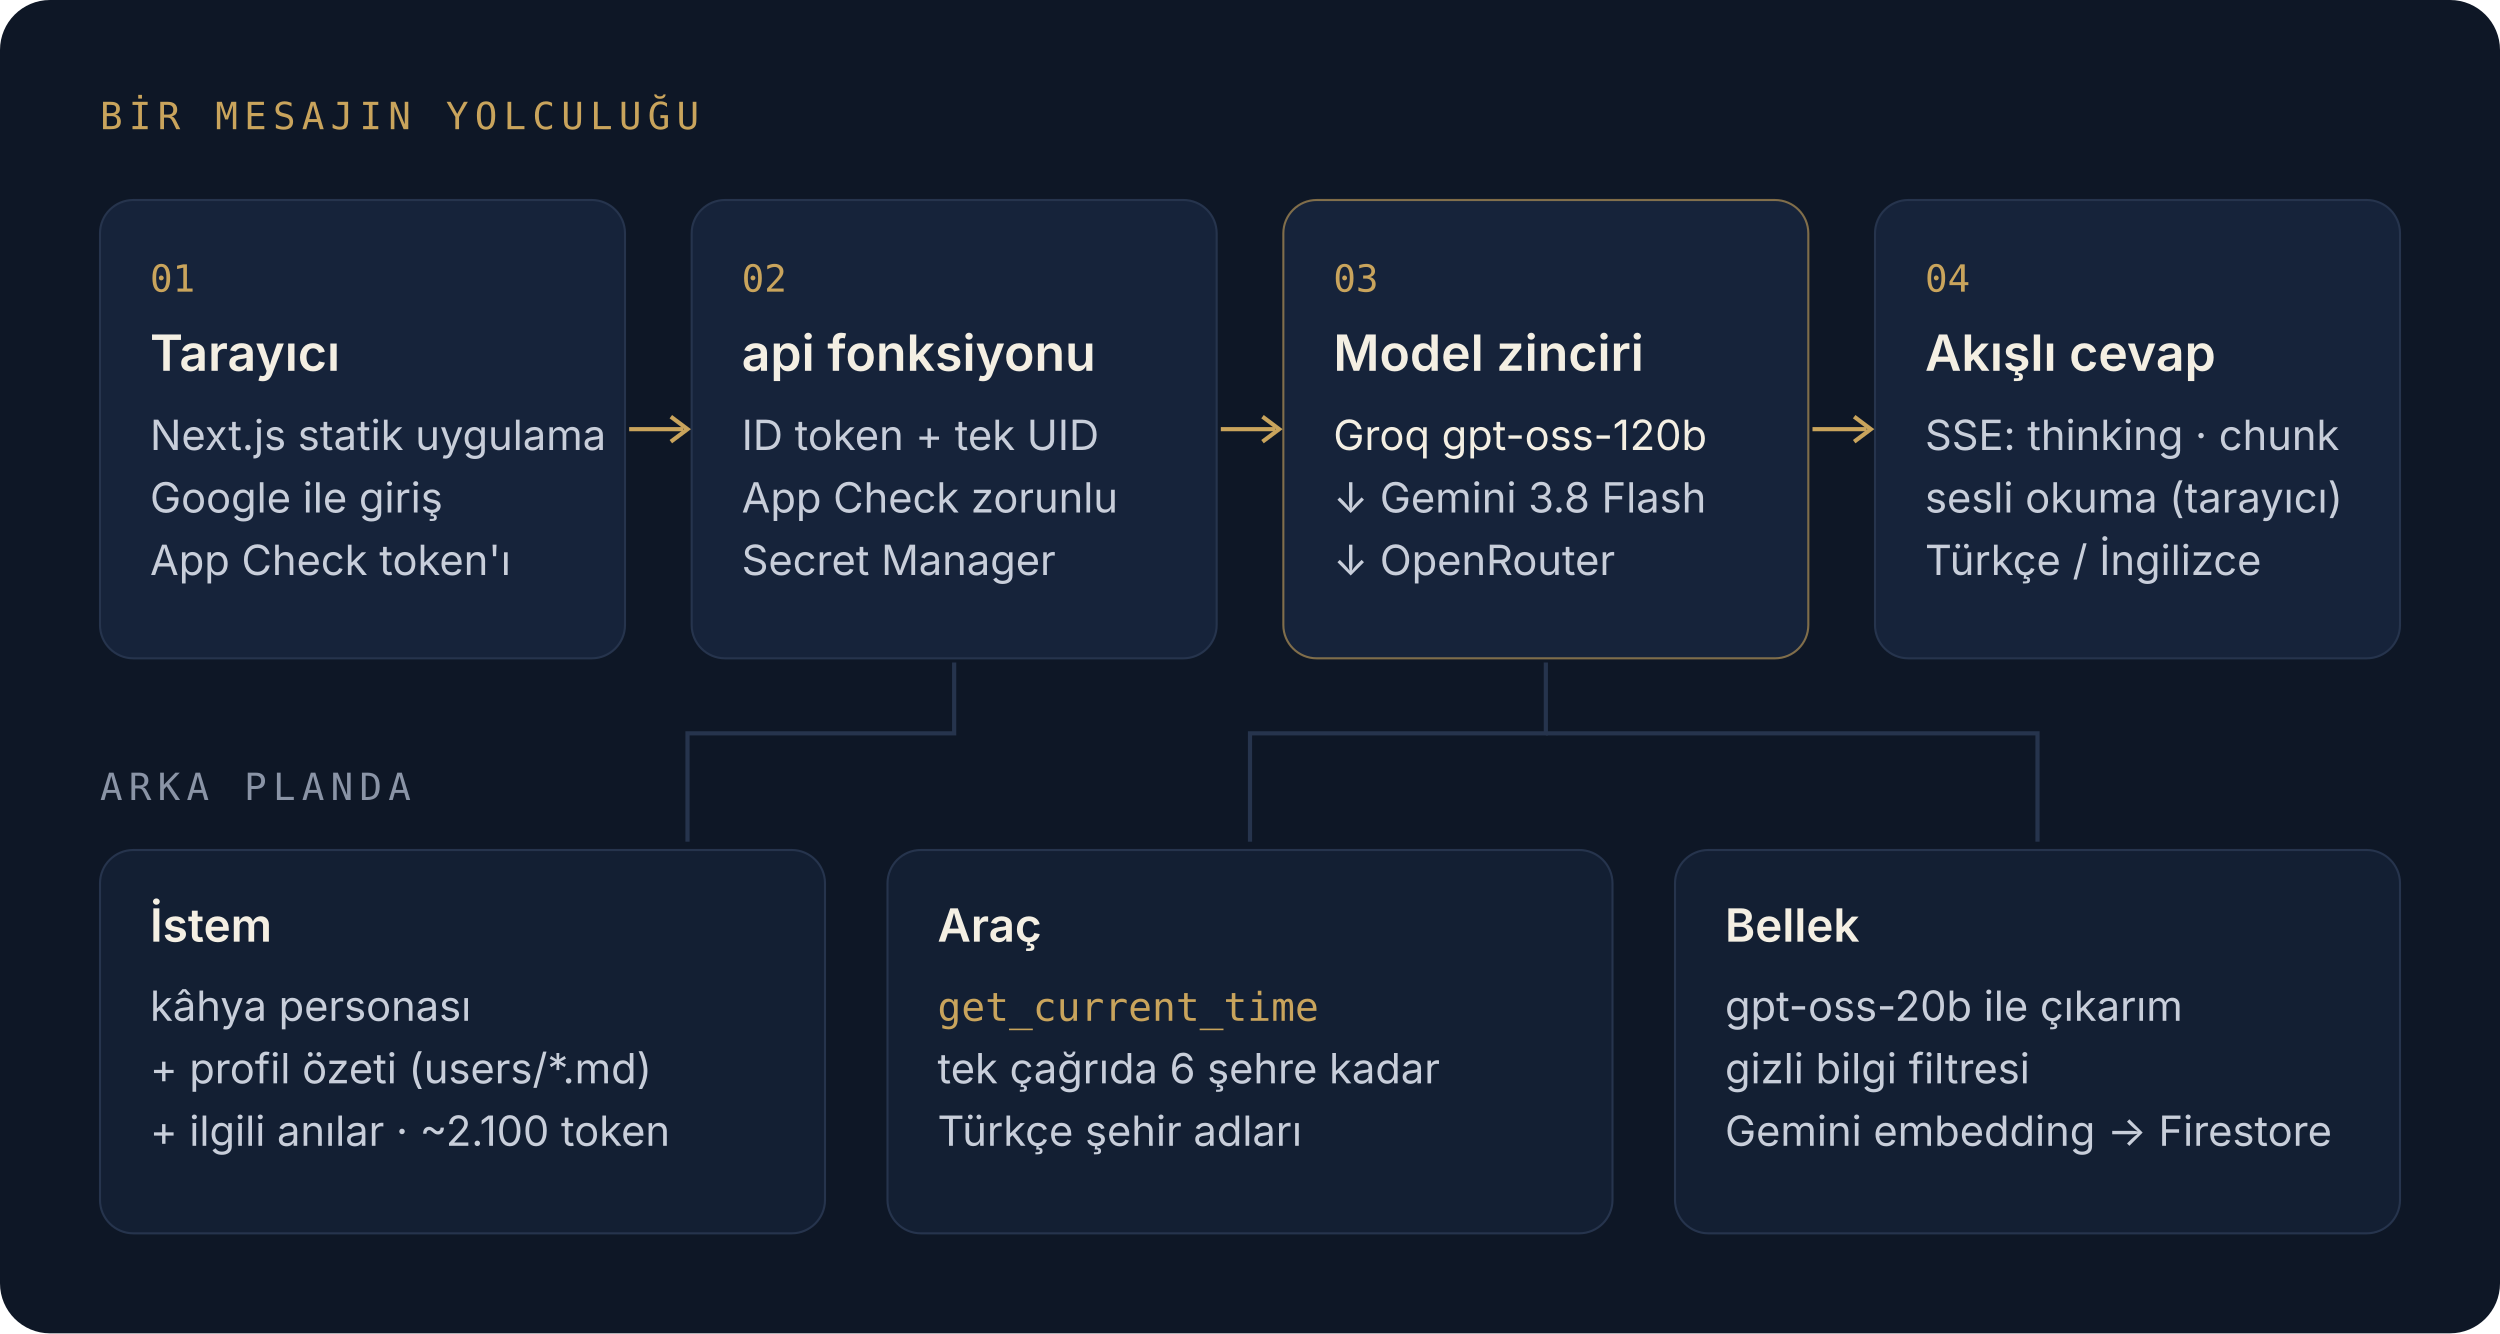
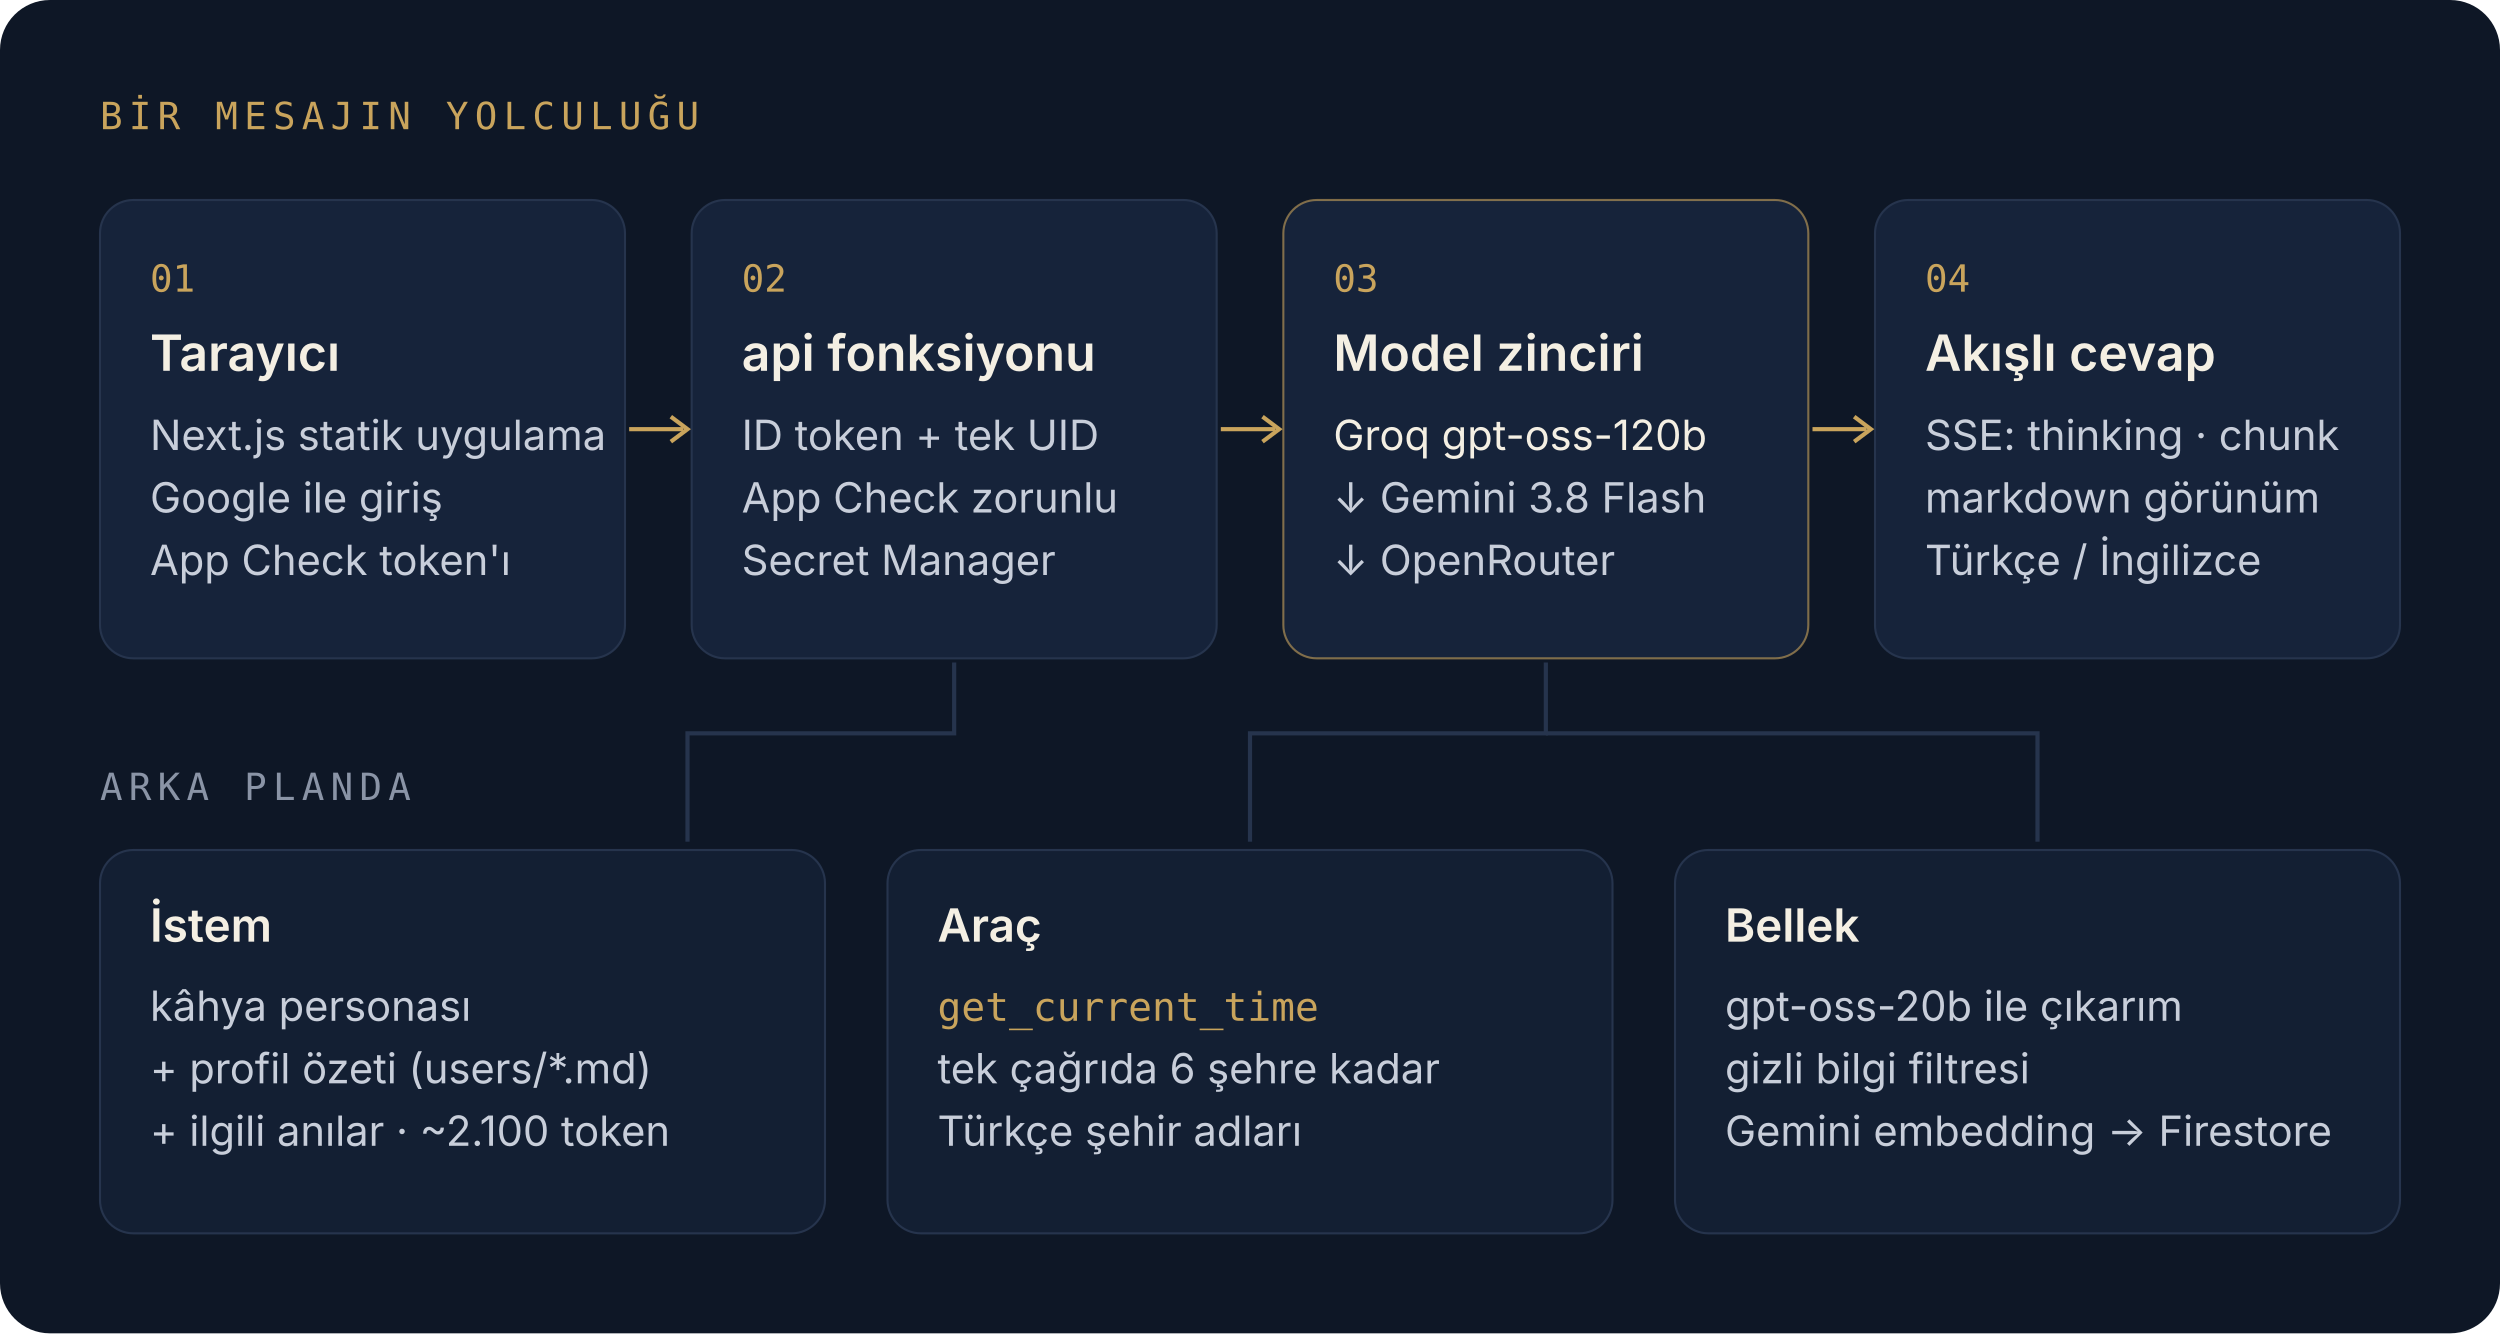
<svg xmlns="http://www.w3.org/2000/svg" width="1200" height="640" viewBox="0 0 1200 640" role="img" aria-labelledby="arch-title arch-desc">
  <rect width="1200" height="640" rx="24" fill="#0E1726" />
  <text x="48" y="62" font-family="ui-monospace, SFMono-Regular, Menlo, monospace" font-size="18" letter-spacing="3" fill="#C9A45C">BİR MESAJIN YOLCULUĞU</text>
  <g id="request-path" font-family="-apple-system, BlinkMacSystemFont, 'Segoe UI', sans-serif">
    <g transform="translate(48 96)">
      <rect width="252" height="220" rx="16" fill="#16233A" stroke="#26344D" />
      <text x="24" y="44" font-family="ui-monospace, SFMono-Regular, Menlo, monospace" font-size="18" fill="#C9A45C">01</text>
      <text x="24" y="82" font-size="24" font-weight="600" fill="#F4EFE3">Tarayıcı</text>
      <text x="24" y="120" font-size="20" fill="#C8CEDA">Next.js statik uygulama</text>
      <text x="24" y="150" font-size="20" fill="#C8CEDA">Google ile giriş</text>
      <text x="24" y="180" font-size="20" fill="#C8CEDA">App Check token'ı</text>
    </g>
    <g transform="translate(332 96)">
      <rect width="252" height="220" rx="16" fill="#16233A" stroke="#26344D" />
      <text x="24" y="44" font-family="ui-monospace, SFMono-Regular, Menlo, monospace" font-size="18" fill="#C9A45C">02</text>
      <text x="24" y="82" font-size="24" font-weight="600" fill="#F4EFE3">api fonksiyonu</text>
      <text x="24" y="120" font-size="20" fill="#C8CEDA">ID token + tek UID</text>
      <text x="24" y="150" font-size="20" fill="#C8CEDA">App Check zorunlu</text>
      <text x="24" y="180" font-size="20" fill="#C8CEDA">Secret Manager</text>
    </g>
    <g transform="translate(616 96)">
      <rect width="252" height="220" rx="16" fill="#16233A" stroke="#C9A45C" stroke-opacity="0.6" />
      <text x="24" y="44" font-family="ui-monospace, SFMono-Regular, Menlo, monospace" font-size="18" fill="#C9A45C">03</text>
      <text x="24" y="82" font-size="24" font-weight="600" fill="#F4EFE3">Model zinciri</text>
      <text x="24" y="120" font-size="20" fill="#F4EFE3">Groq gpt-oss-120b</text>
      <text x="24" y="150" font-size="20" fill="#C8CEDA">↓ Gemini 3.8 Flash</text>
      <text x="24" y="180" font-size="20" fill="#C8CEDA">↓ OpenRouter</text>
    </g>
    <g transform="translate(900 96)">
      <rect width="252" height="220" rx="16" fill="#16233A" stroke="#26344D" />
      <text x="24" y="44" font-family="ui-monospace, SFMono-Regular, Menlo, monospace" font-size="18" fill="#C9A45C">04</text>
      <text x="24" y="82" font-size="24" font-weight="600" fill="#F4EFE3">Akışlı cevap</text>
      <text x="24" y="120" font-size="20" fill="#C8CEDA">SSE: thinking · chunk</text>
-       <text x="24" y="150" font-size="20" fill="#C8CEDA">sesli okuma (tarayıcı)</text>
+       <text x="24" y="150" font-size="20" fill="#C8CEDA">markdown görünüm</text>
      <text x="24" y="180" font-size="20" fill="#C8CEDA">Türkçe / İngilizce</text>
    </g>
    <g stroke="#C9A45C" stroke-width="2" fill="none">
      <path d="M302 206 H328" />
      <path d="M322 200 L330 206 L322 212" />
      <path d="M586 206 H612" />
      <path d="M606 200 L614 206 L606 212" />
      <path d="M870 206 H896" />
      <path d="M890 200 L898 206 L890 212" />
    </g>
  </g>
  <text x="48" y="384" font-family="ui-monospace, SFMono-Regular, Menlo, monospace" font-size="18" letter-spacing="3" fill="#8A94A6">ARKA PLANDA</text>
  <g id="background-work" font-family="-apple-system, BlinkMacSystemFont, 'Segoe UI', sans-serif">
    <g transform="translate(48 408)">
      <rect width="348" height="184" rx="16" fill="#131F33" stroke="#26344D" />
      <text x="24" y="44" font-size="22" font-weight="600" fill="#F4EFE3">İstem</text>
      <text x="24" y="82" font-size="20" fill="#C8CEDA">kâhya personası</text>
      <text x="24" y="112" font-size="20" fill="#C8CEDA">+ profil özeti (users/*.md)</text>
      <text x="24" y="142" font-size="20" fill="#C8CEDA">+ ilgili anılar · ~2.100 token</text>
    </g>
    <g transform="translate(426 408)">
      <rect width="348" height="184" rx="16" fill="#131F33" stroke="#26344D" />
      <text x="24" y="44" font-size="22" font-weight="600" fill="#F4EFE3">Araç</text>
      <text x="24" y="82" font-family="ui-monospace, SFMono-Regular, Menlo, monospace" font-size="19" fill="#C9A45C">get_current_time</text>
      <text x="24" y="112" font-size="20" fill="#C8CEDA">tek çağrıda 6 şehre kadar</text>
      <text x="24" y="142" font-size="20" fill="#C8CEDA">Türkçe şehir adları</text>
    </g>
    <g transform="translate(804 408)">
      <rect width="348" height="184" rx="16" fill="#131F33" stroke="#26344D" />
      <text x="24" y="44" font-size="22" font-weight="600" fill="#F4EFE3">Bellek</text>
      <text x="24" y="82" font-size="20" fill="#C8CEDA">gpt-oss-20b ile çıkarım</text>
      <text x="24" y="112" font-size="20" fill="#C8CEDA">gizli bilgi filtresi</text>
      <text x="24" y="142" font-size="20" fill="#C8CEDA">Gemini embedding → Firestore</text>
    </g>
    <g stroke="#26344D" stroke-width="2" fill="none">
      <path d="M458 318 V352 H330 V404" />
      <path d="M742 318 V352 H600 V404" />
      <path d="M742 352 H978 V404" />
    </g>
  </g>
</svg>
